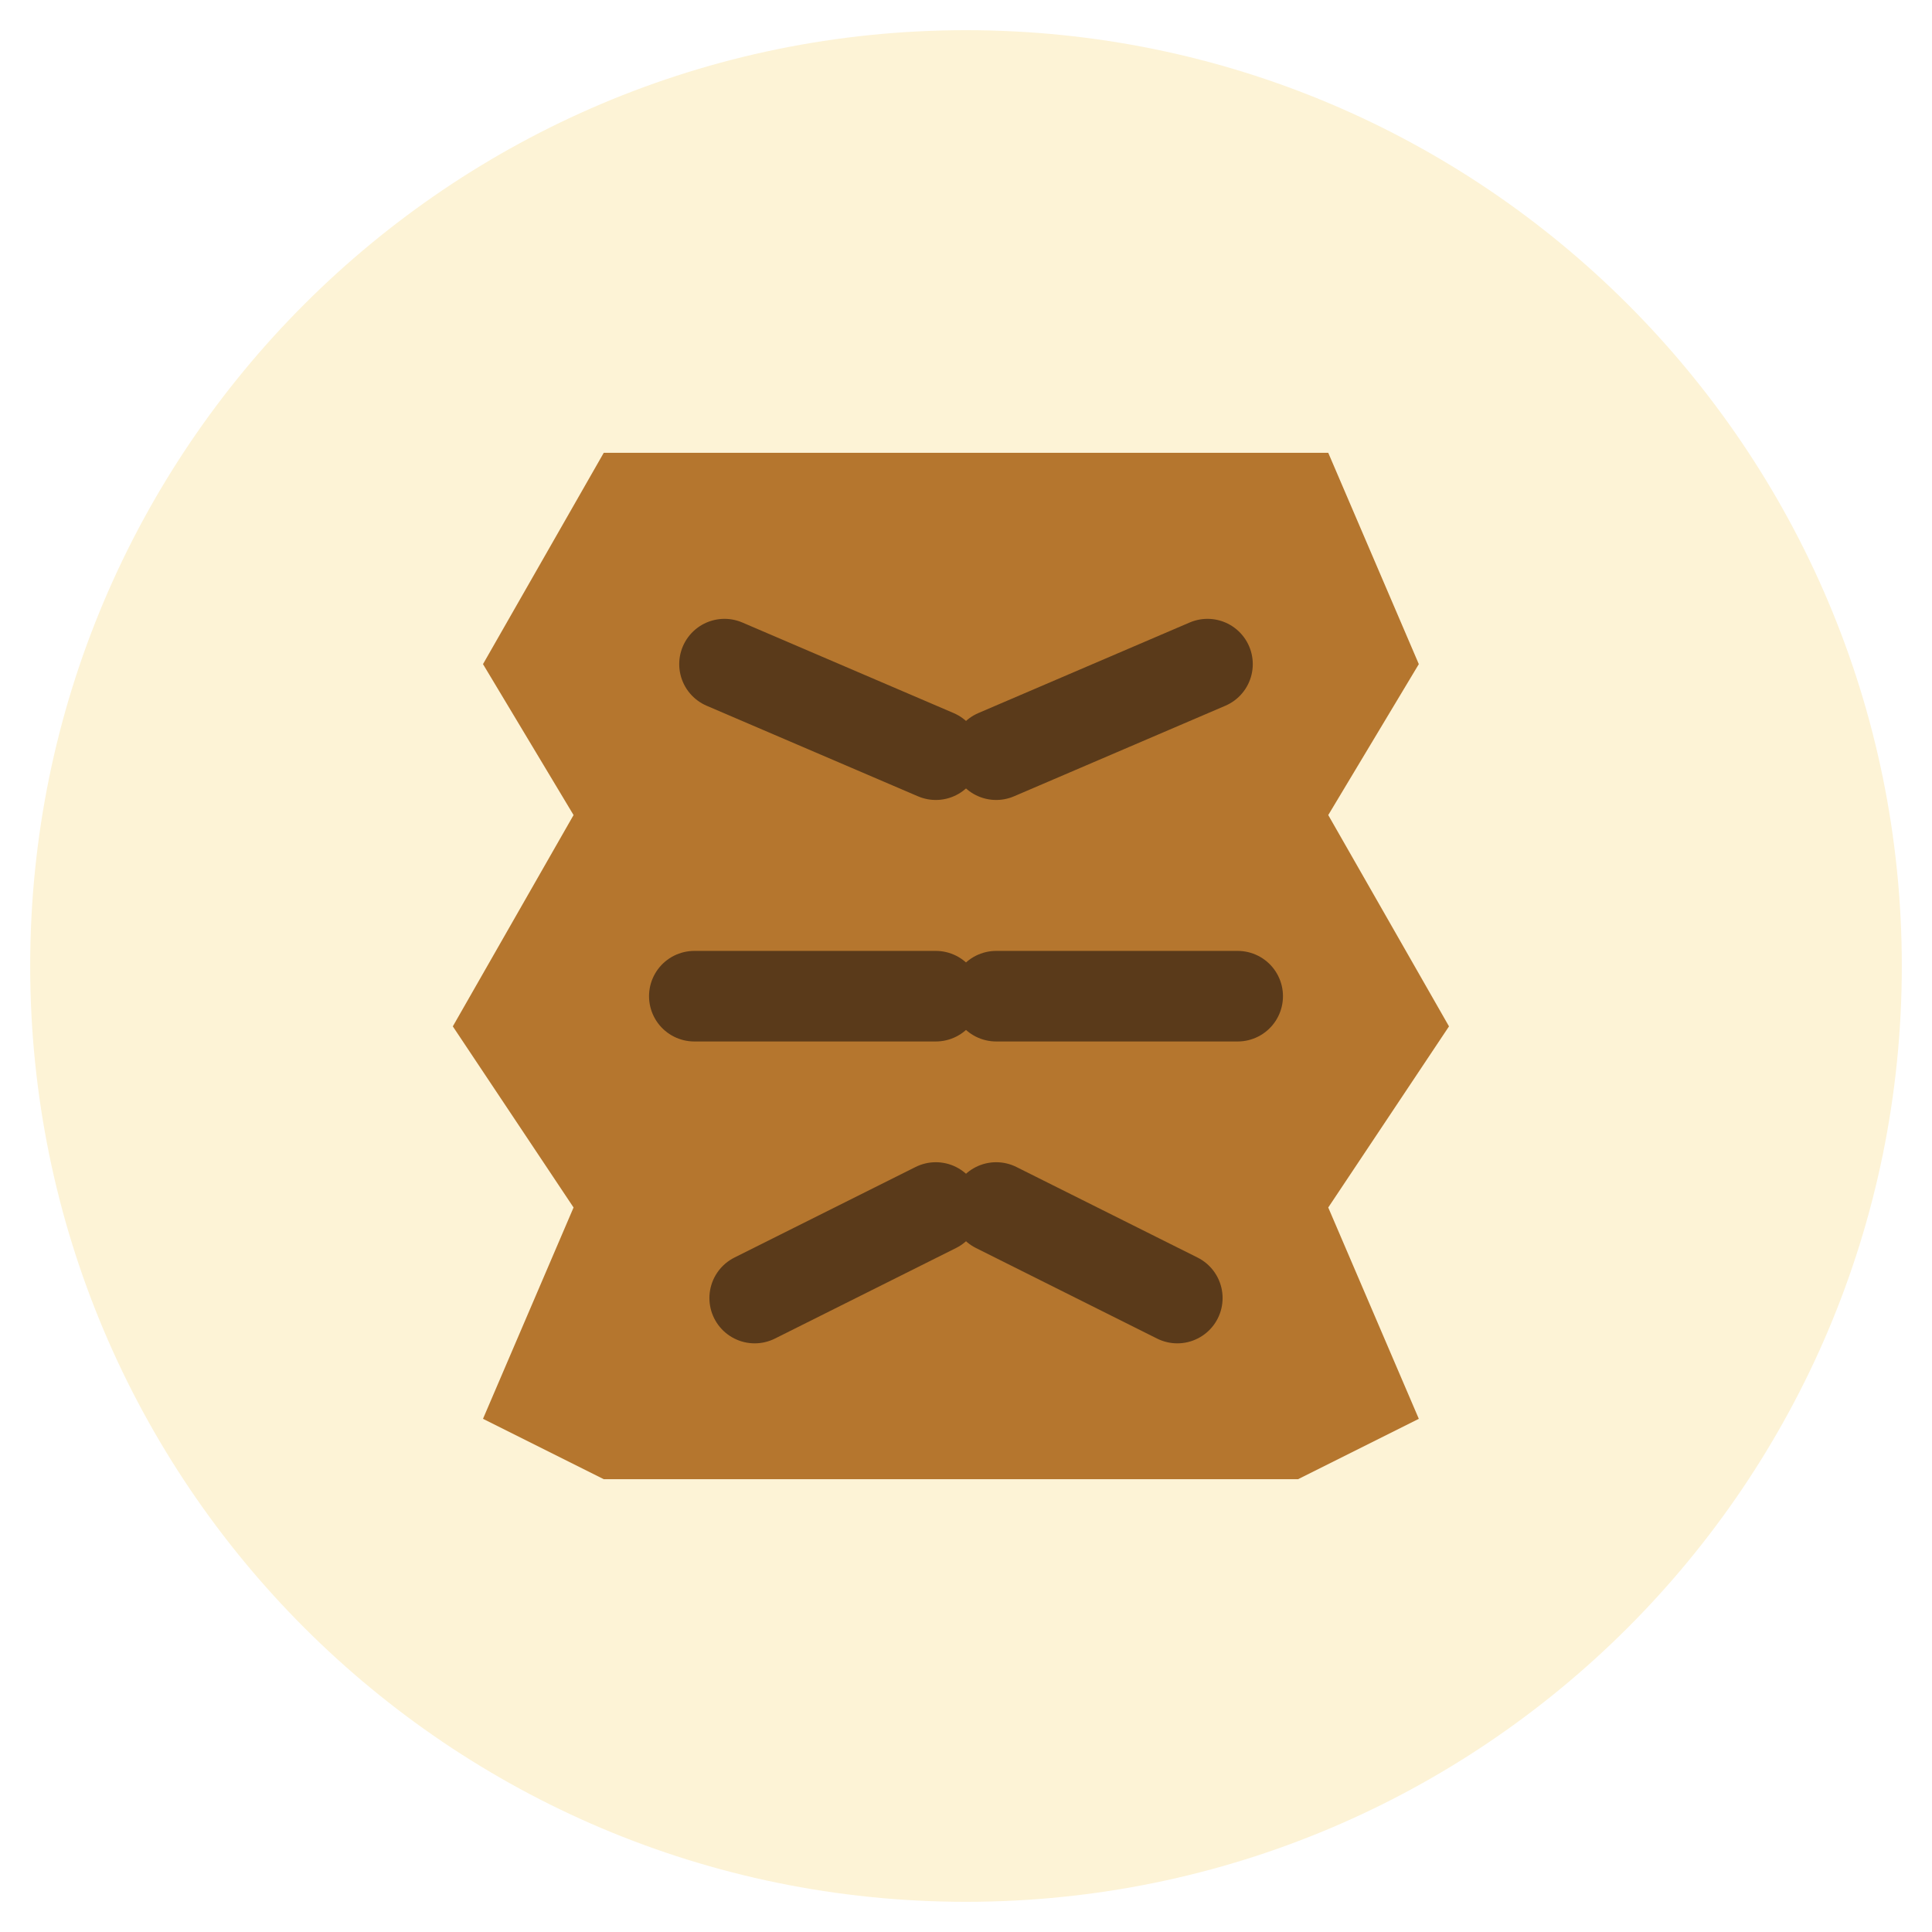
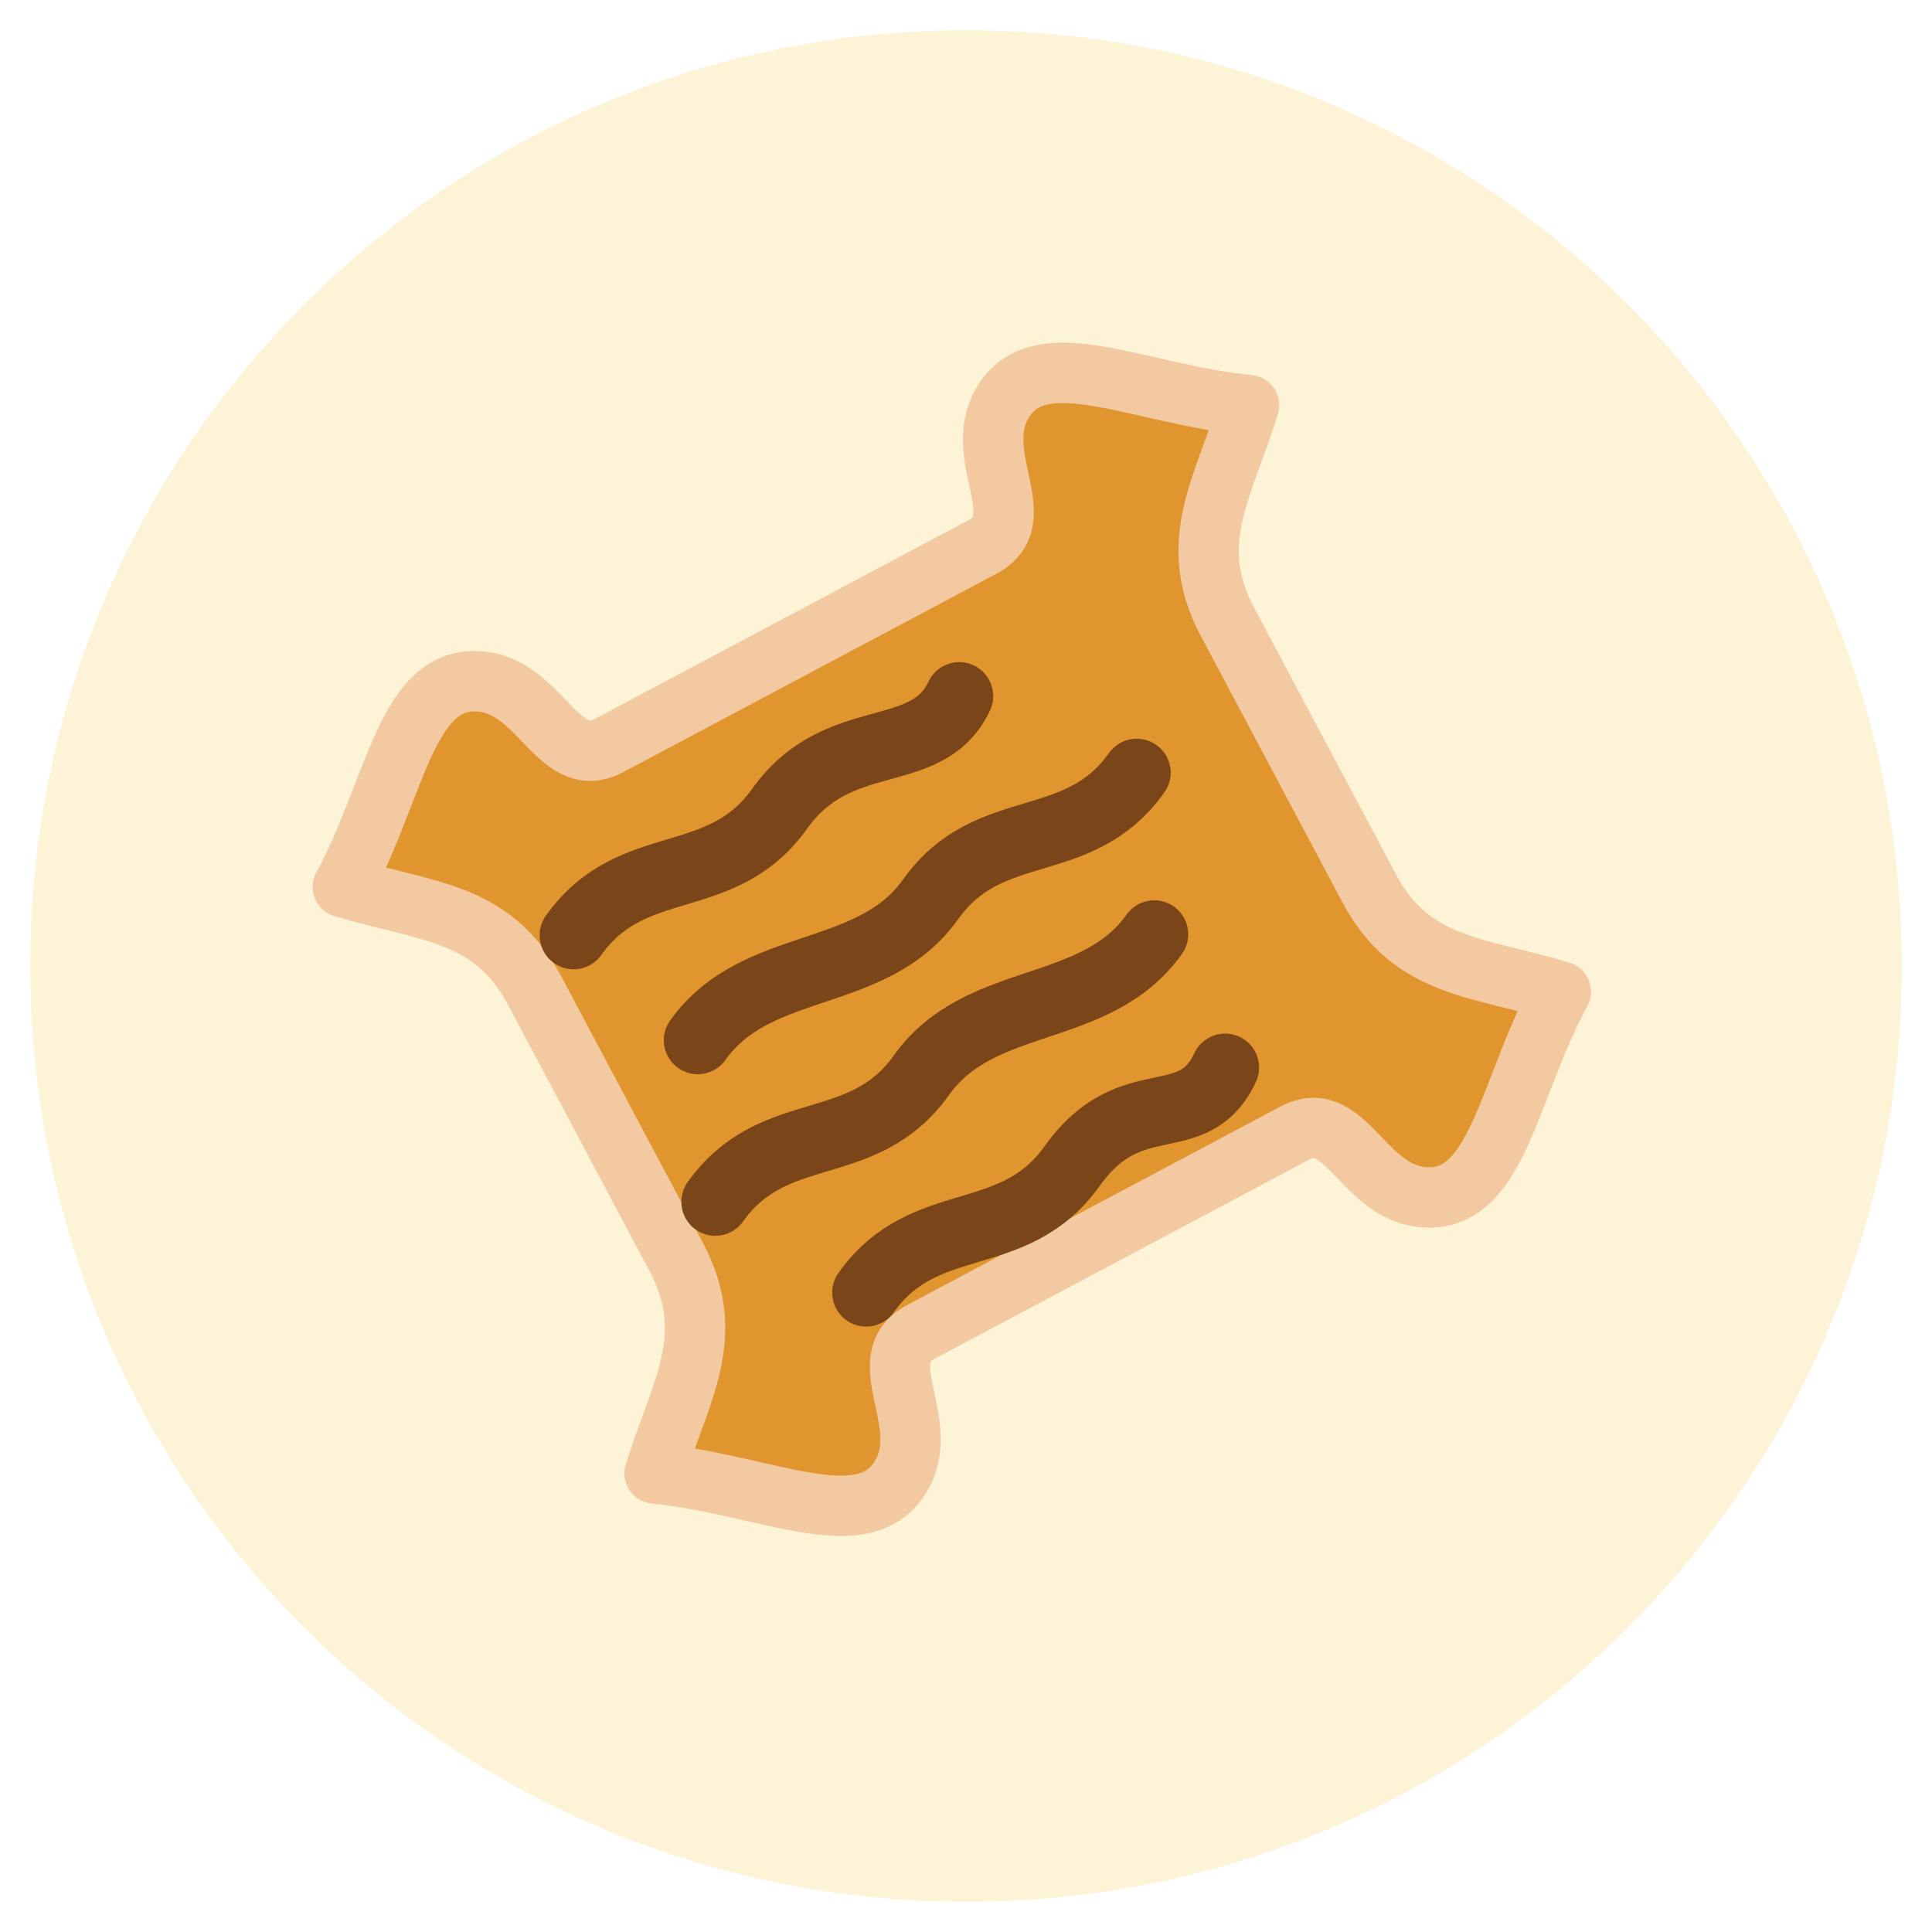
<svg xmlns="http://www.w3.org/2000/svg" viewBox="0 0 128 128">
  <circle cx="64" cy="64" r="62" fill="#fdf3d6" />
-   <path d="M40 30h48l6 14-6 10 8 14-8 12 6 14-8 4H40l-8-4 6-14-8-12 8-14-6-10z" fill="#b5762e" />
-   <g stroke="#5a3a1a" stroke-width="6" stroke-linecap="round">
-     <path d="M48 44l14 6" />
-     <path d="M80 44l-14 6" />
-     <path d="M46 66h16" />
-     <path d="M82 66H66" />
-     <path d="M50 86l12-6" />
-     <path d="M78 86l-12-6" />
+   <g transform="rotate(-28 64 64)">
+     <path d="M30 40c6-4 10-10 14-8s2 8 6 8h28c4 0 2-6 6-8s8 4 14 8c-4 4-8 6-8 12v20c0 6 4 8 8 12-6 4-10 10-14 8s-2-8-6-8H50c-4 0-2 6-6 8s-8-4-14-8c4-4 8-6 8-12V52c0-6-4-8-8-12z" fill="#e0952e" stroke="#f2c9a0" stroke-width="4" stroke-linejoin="round" />
+     <g fill="none" stroke="#7a4518" stroke-width="4.5" stroke-linecap="round">
+       <path d="M42 50c6-3 10 2 16-1s10 2 14-1" />
+       <path d="M46 60c6-3 12 2 18-1s10 2 16-1" />
+       <path d="M42 70c6-3 10 2 16-1s12 2 18-1" />
+       <path d="M48 80c6-3 10 2 16-1s8 2 12-1" />
+     </g>
  </g>
</svg>
